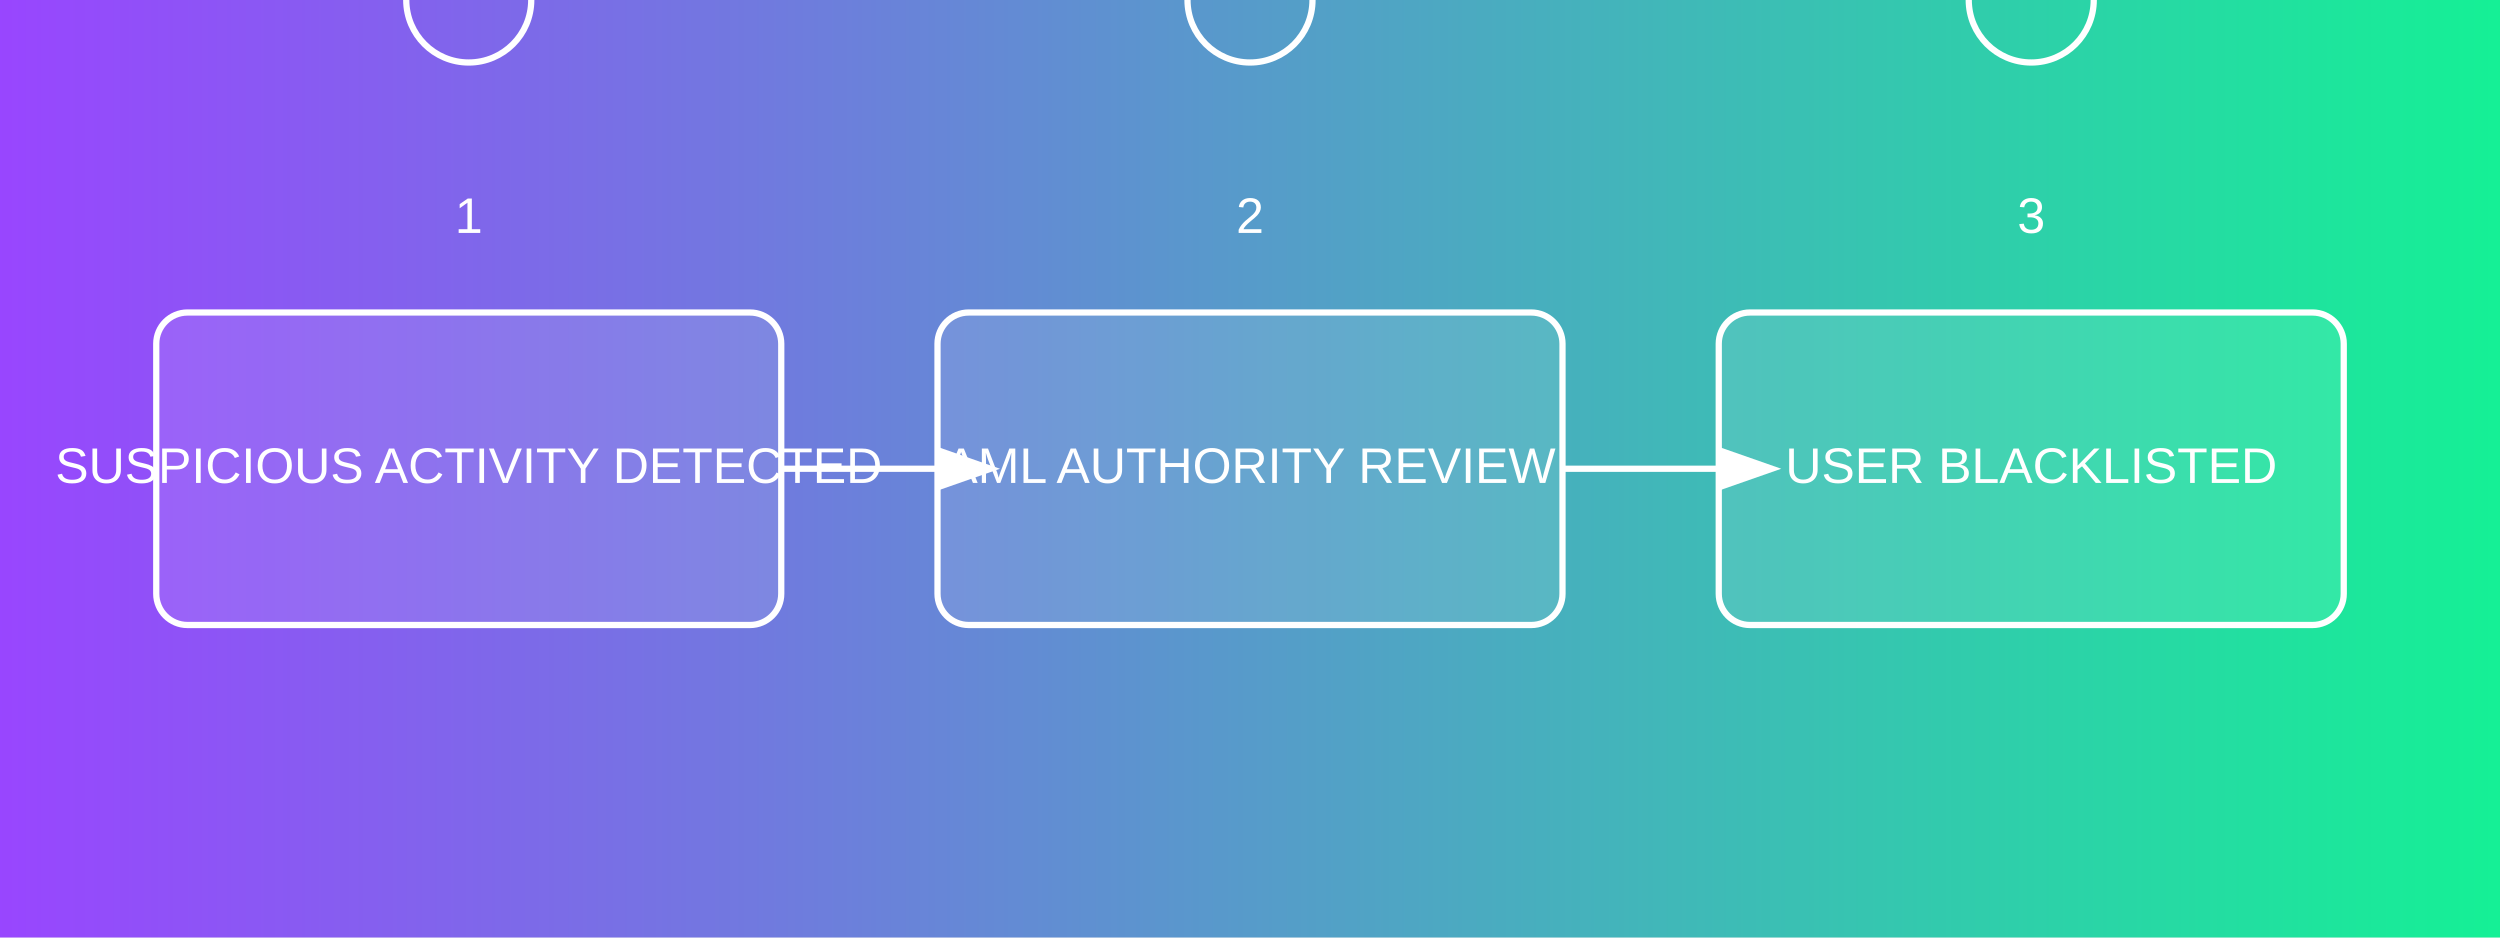
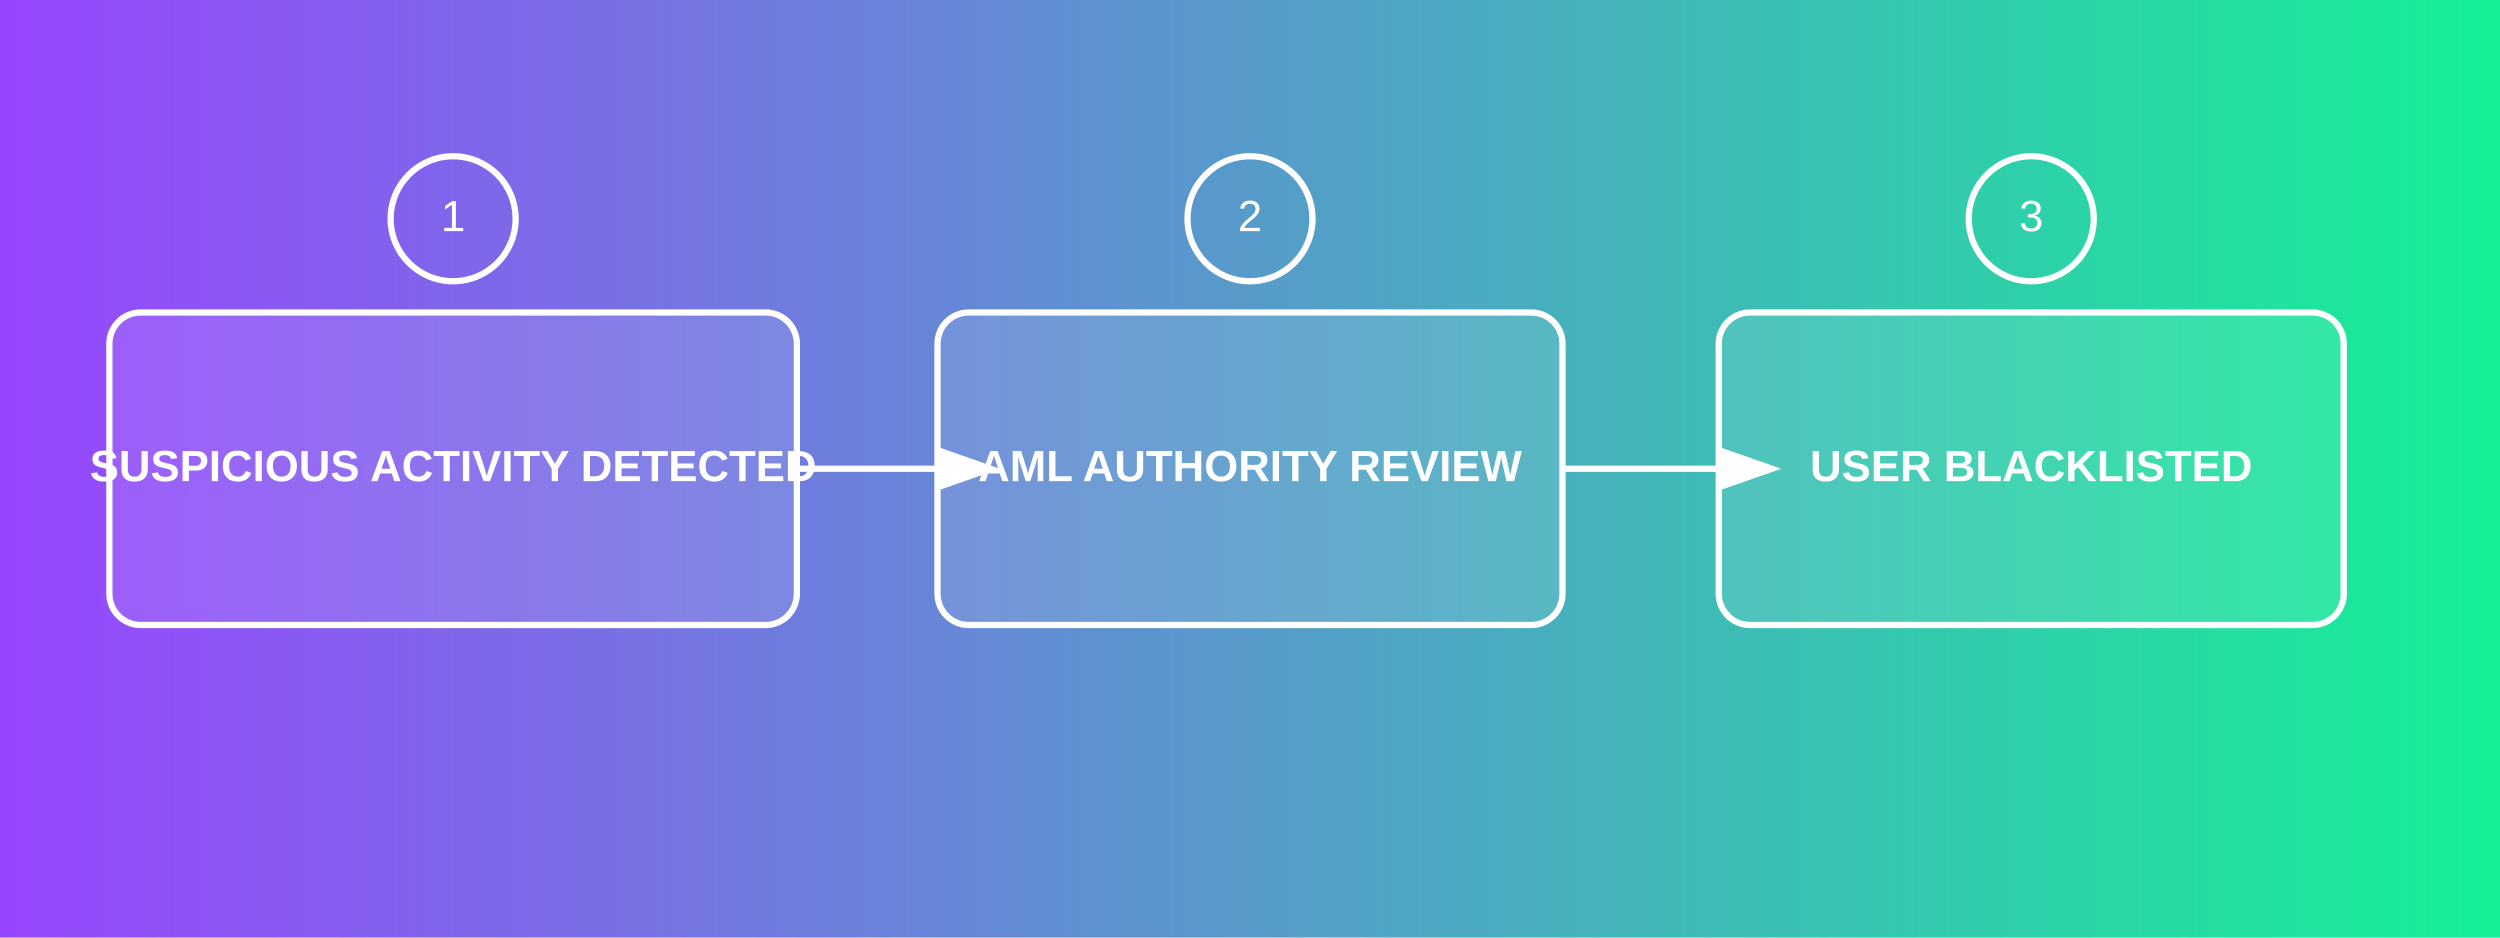
<svg xmlns="http://www.w3.org/2000/svg" width="800" height="300" viewBox="0 0 800 300">
  <defs>
    <linearGradient id="solanaGradient" x1="0%" y1="0%" x2="100%" y2="0%">
      <stop offset="0%" style="stop-color:#9945FF;stop-opacity:1" />
      <stop offset="100%" style="stop-color:#14F195;stop-opacity:1" />
    </linearGradient>
    <style>
      .box {
        fill: rgba(255, 255, 255, 0.1);
        stroke: white;
        stroke-width: 2;
-         rx: 10;
-         ry: 10;
      }
      .text-label {
        font-family: 'Arial', sans-serif;
-         font-size: 16px;
+         font-size: 14px;
        fill: white;
        text-anchor: middle;
        dominant-baseline: middle;
      }
      .arrow {
        stroke: white;
        stroke-width: 2;
        marker-end: url(#arrowhead);
      }
    </style>
    <marker id="arrowhead" markerWidth="10" markerHeight="7" refX="0" refY="3.5" orient="auto">
      <polygon points="0 0, 10 3.5, 0 7" fill="white" />
    </marker>
  </defs>
  <rect width="800" height="300" fill="url(#solanaGradient)" />
-   <rect x="50" y="100" width="200" height="100" class="box" />
-   <text x="150" y="150" class="text-label">SUSPICIOUS ACTIVITY DETECTED</text>
-   <circle cx="150" y="70" r="20" fill="none" stroke="white" stroke-width="2" />
-   <text x="150" y="70" class="text-label">1</text>
-   <rect x="300" y="100" width="200" height="100" class="box" />
-   <text x="400" y="150" class="text-label">AML AUTHORITY REVIEW</text>
-   <circle cx="400" y="70" r="20" fill="none" stroke="white" stroke-width="2" />
+   <rect x="35" y="100" width="220" height="100" rx="10" ry="10" class="box" />
+   <text x="145" y="150" class="text-label" font-weight="bold">SUSPICIOUS ACTIVITY DETECTED</text>
+   <circle cx="145" cy="70" r="20" fill="none" stroke="white" stroke-width="2" />
+   <text x="145" y="70" class="text-label">1</text>
+   <rect x="300" y="100" width="200" height="100" rx="10" ry="10" class="box" />
+   <text x="400" y="150" class="text-label" font-weight="bold">AML AUTHORITY REVIEW</text>
+   <circle cx="400" cy="70" r="20" fill="none" stroke="white" stroke-width="2" />
  <text x="400" y="70" class="text-label">2</text>
-   <rect x="550" y="100" width="200" height="100" class="box" />
-   <text x="650" y="150" class="text-label">USER BLACKLISTED</text>
-   <circle cx="650" y="70" r="20" fill="none" stroke="white" stroke-width="2" />
+   <rect x="550" y="100" width="200" height="100" rx="10" ry="10" class="box" />
+   <text x="650" y="150" class="text-label" font-weight="bold">USER BLACKLISTED</text>
+   <circle cx="650" cy="70" r="20" fill="none" stroke="white" stroke-width="2" />
  <text x="650" y="70" class="text-label">3</text>
-   <line x1="250" y1="150" x2="300" y2="150" class="arrow" />
+   <line x1="255" y1="150" x2="300" y2="150" class="arrow" />
  <line x1="500" y1="150" x2="550" y2="150" class="arrow" />
</svg>
